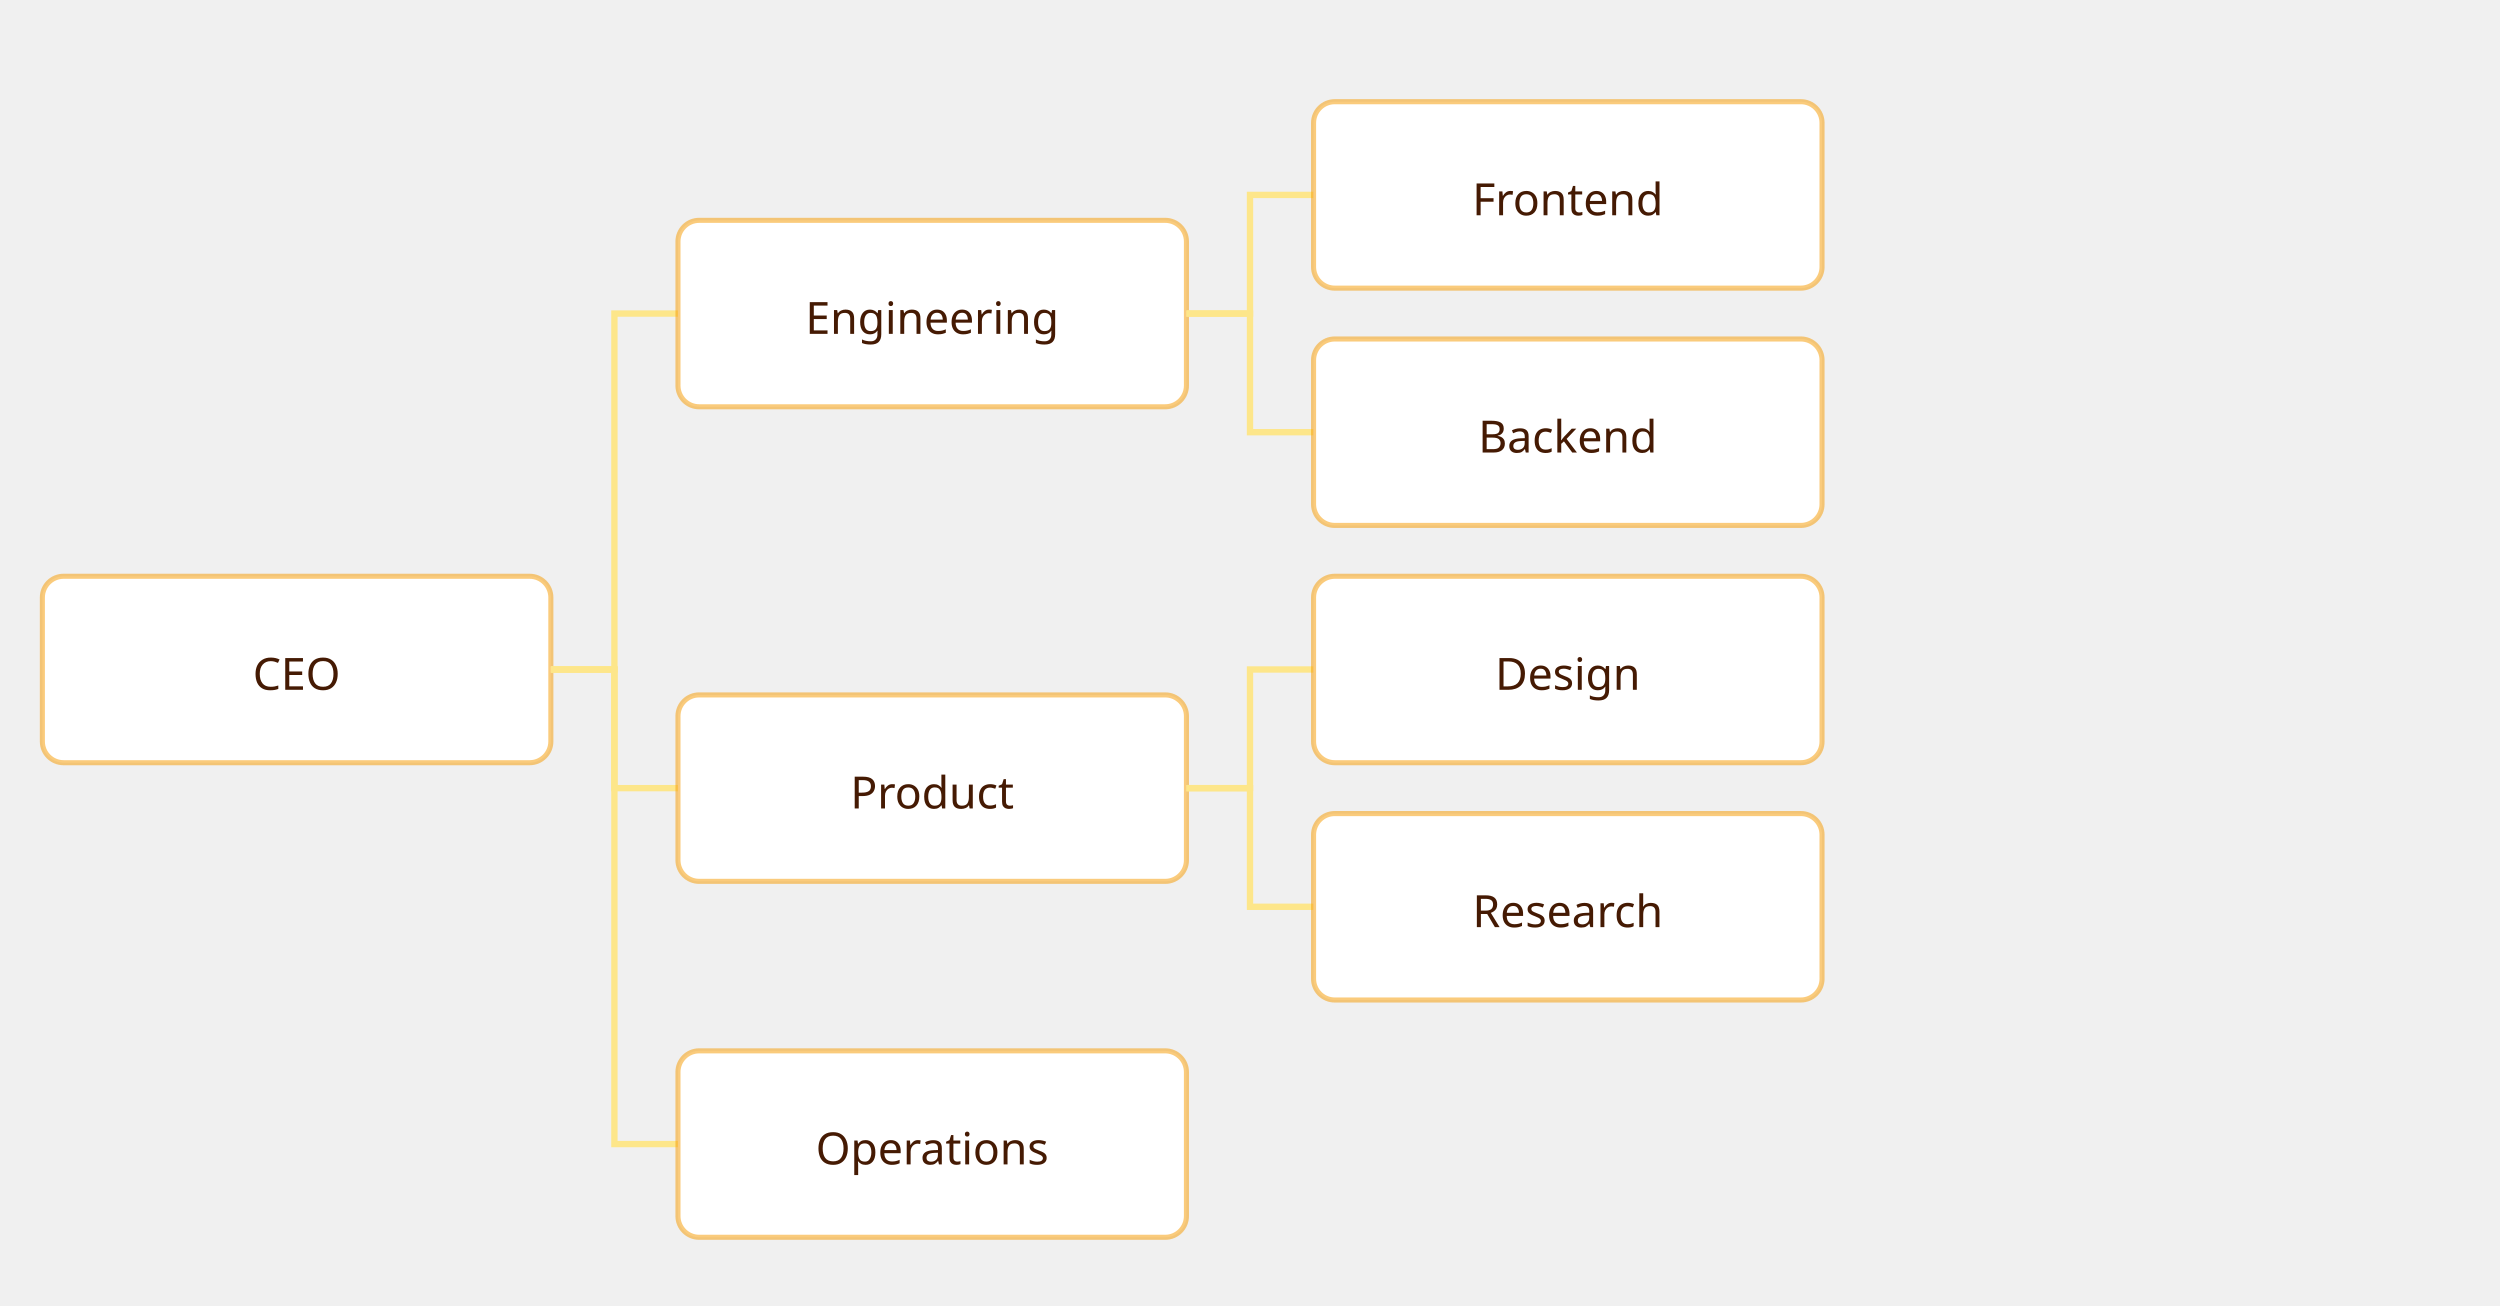
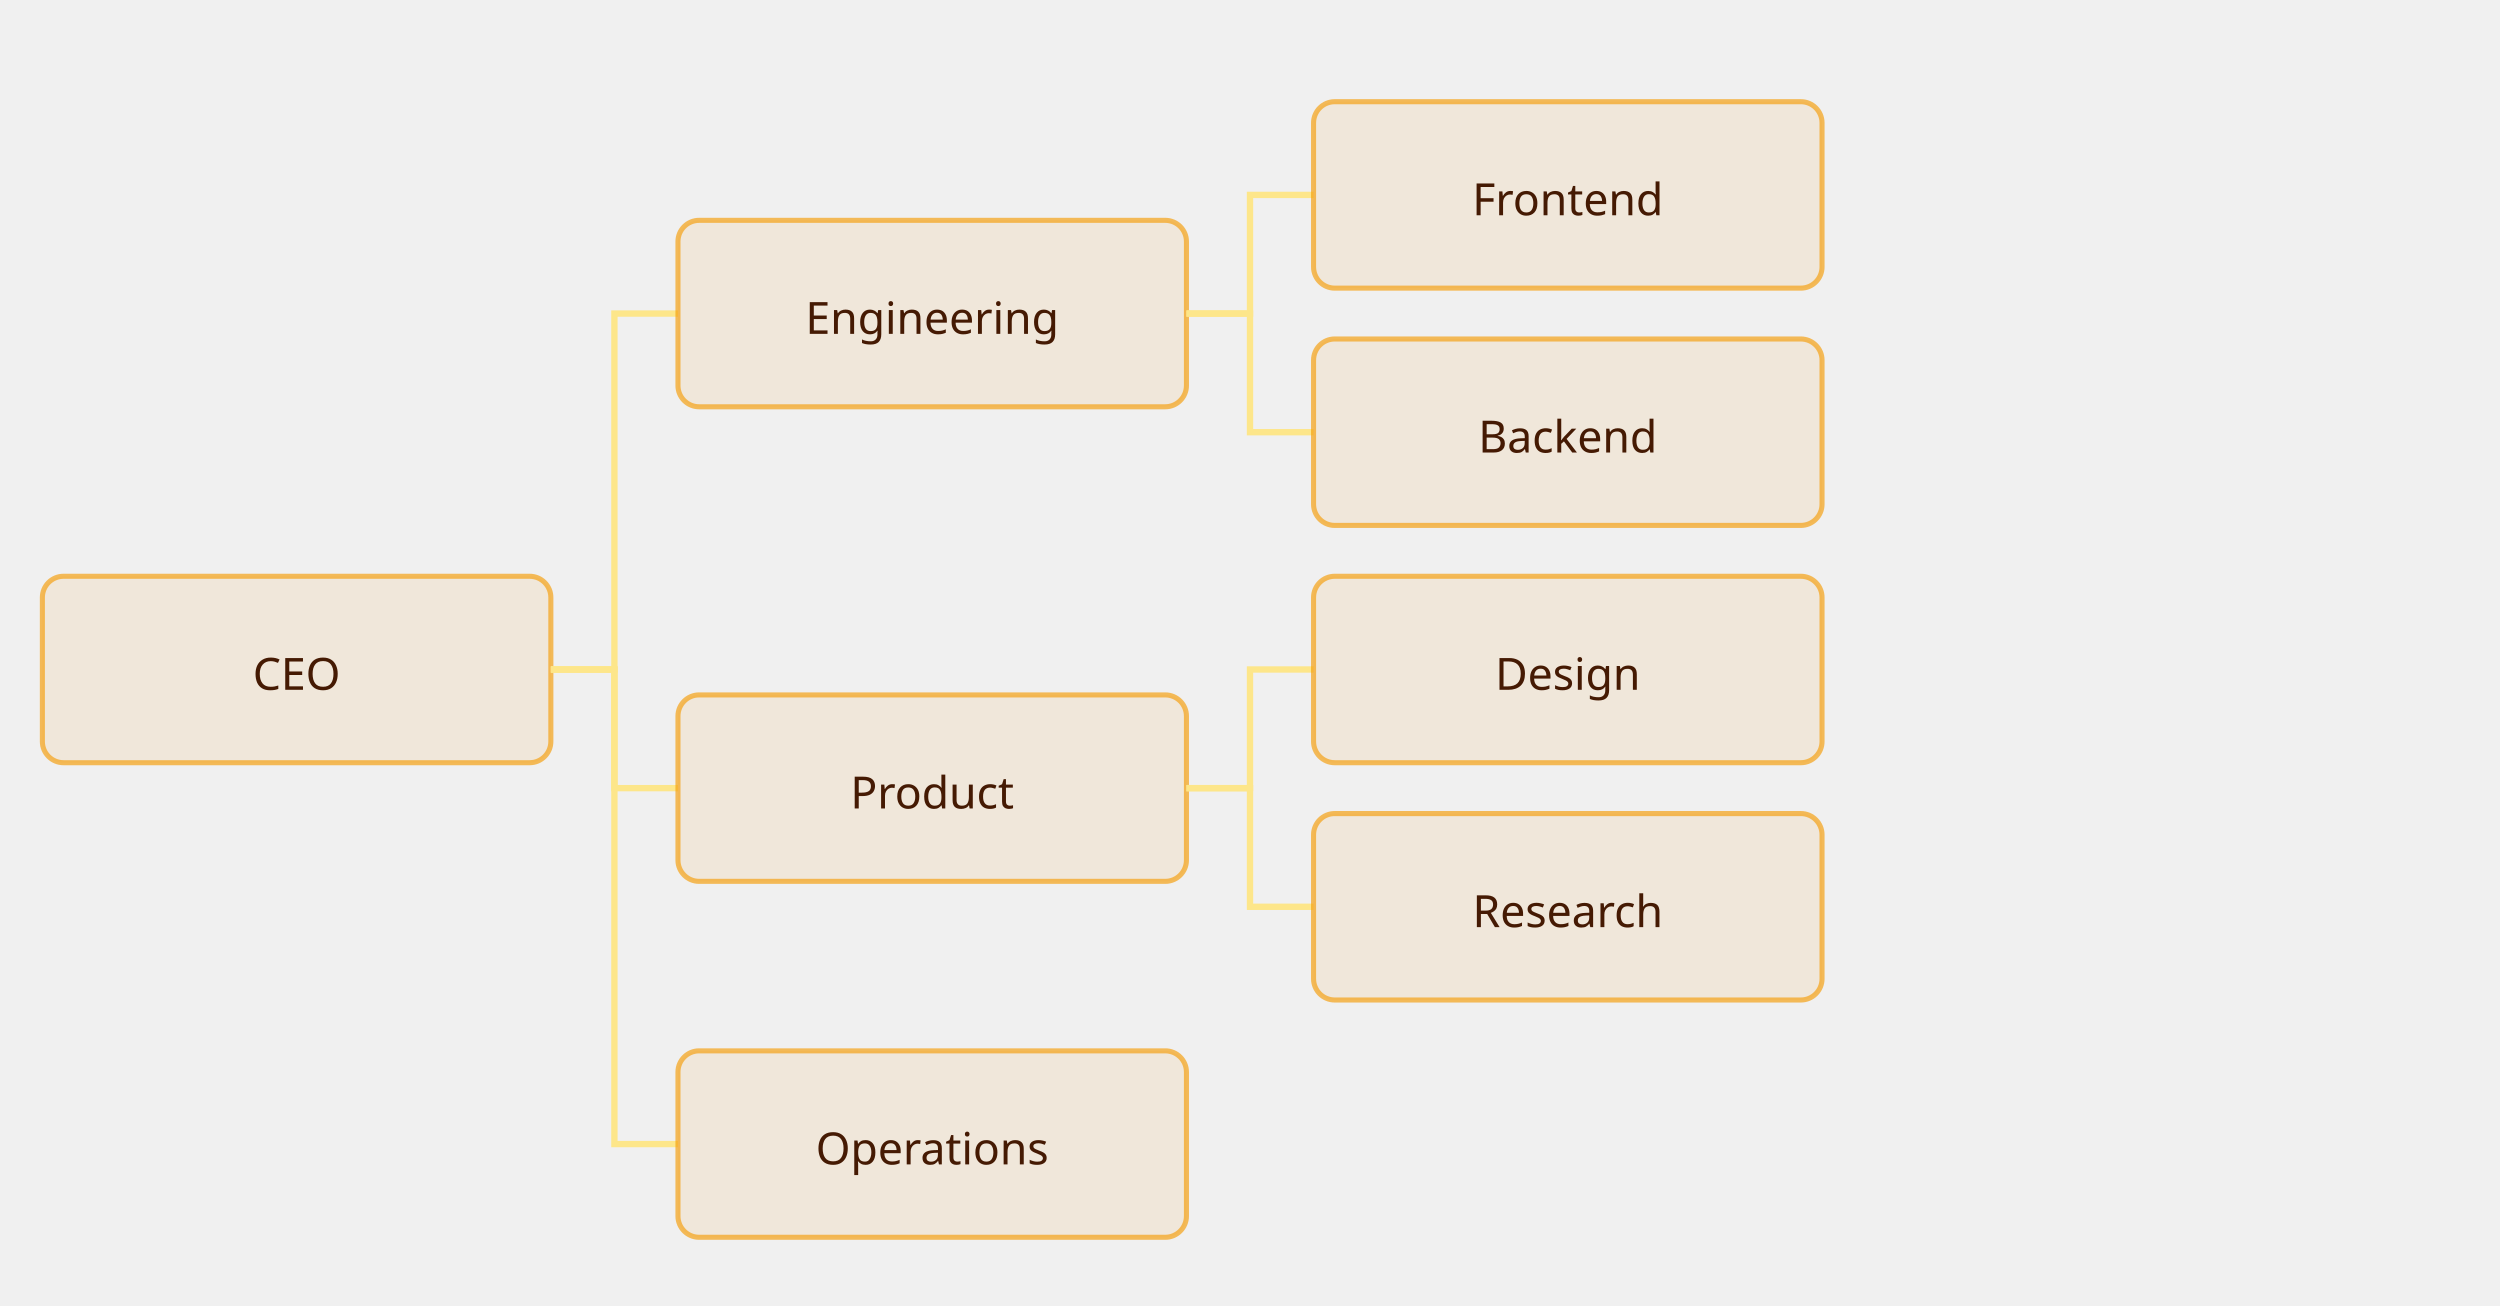
<svg xmlns="http://www.w3.org/2000/svg" data-mdart-scope="mdart-s1qei3rz" viewBox="0 0 590 308" style="width:100%;height:auto;background:#fffbeb;border-radius:8px">
  <style>@keyframes mdart-s1qei3rz-mdart-enter{from{opacity:0}to{opacity:1}}@keyframes mdart-s1qei3rz-mdart-bar-grow{from{transform:matrix(0,0,0,1,0,0)}to{transform:matrix(1,0,0,1,0,0)}}@keyframes mdart-s1qei3rz-mdart-stroke-grow{from{stroke-dashoffset:1}to{stroke-dashoffset:0}}@keyframes mdart-s1qei3rz-mdart-marker-pop{from{opacity:0}to{opacity:1}}@keyframes mdart-s1qei3rz-mdart-bright-loop{0%,100%{filter:brightness(1.4) saturate(1.25) drop-shadow(0 0 6px rgba(255,255,255,.4))}10.0%{filter:brightness(1) saturate(1)}96.9%{filter:brightness(1) saturate(1)}}[data-mdart-scope="mdart-s1qei3rz"] .mdart-n0{animation:mdart-s1qei3rz-mdart-enter 288ms ease-out 0ms 1 both}[data-mdart-scope="mdart-s1qei3rz"] .mdart-n0 rect:not(.mdart-no-glow),[data-mdart-scope="mdart-s1qei3rz"] .mdart-n0 circle:not(.mdart-no-glow),[data-mdart-scope="mdart-s1qei3rz"] .mdart-n0 polygon:not(.mdart-no-glow),[data-mdart-scope="mdart-s1qei3rz"] .mdart-n0 ellipse:not(.mdart-no-glow){animation:mdart-s1qei3rz-mdart-bright-loop 16200ms ease-in-out 3988ms infinite}[data-mdart-scope="mdart-s1qei3rz"] .mdart-n0 .mdart-glow-text{animation:mdart-s1qei3rz-mdart-bright-loop 16200ms ease-in-out 3988ms infinite}[data-mdart-scope="mdart-s1qei3rz"] .mdart-n0 .mdart-glow-stroke{animation:mdart-s1qei3rz-mdart-bright-loop 16200ms ease-in-out 3988ms infinite}[data-mdart-scope="mdart-s1qei3rz"] .mdart-n0 .mdart-bar-grow{transform-box:fill-box;transform-origin:left center;animation:mdart-s1qei3rz-mdart-bar-grow 900ms ease-out 216ms 1 both}[data-mdart-scope="mdart-s1qei3rz"] .mdart-n0 .mdart-stroke-grow{stroke-dasharray:1;stroke-dashoffset:1;animation:mdart-s1qei3rz-mdart-stroke-grow 900ms ease-out 216ms 1 both}[data-mdart-scope="mdart-s1qei3rz"] .mdart-n0 .mdart-marker-pop{opacity:0;animation:mdart-s1qei3rz-mdart-marker-pop 180ms ease-out 1116ms 1 both}[data-mdart-scope="mdart-s1qei3rz"] .mdart-arr-n0{animation:mdart-s1qei3rz-mdart-enter 288ms ease-out 0ms 1 both}[data-mdart-scope="mdart-s1qei3rz"] .mdart-n1{animation:mdart-s1qei3rz-mdart-enter 288ms ease-out 400ms 1 both}[data-mdart-scope="mdart-s1qei3rz"] .mdart-n1 rect:not(.mdart-no-glow),[data-mdart-scope="mdart-s1qei3rz"] .mdart-n1 circle:not(.mdart-no-glow),[data-mdart-scope="mdart-s1qei3rz"] .mdart-n1 polygon:not(.mdart-no-glow),[data-mdart-scope="mdart-s1qei3rz"] .mdart-n1 ellipse:not(.mdart-no-glow){animation:mdart-s1qei3rz-mdart-bright-loop 16200ms ease-in-out 5788ms infinite}[data-mdart-scope="mdart-s1qei3rz"] .mdart-n1 .mdart-glow-text{animation:mdart-s1qei3rz-mdart-bright-loop 16200ms ease-in-out 5788ms infinite}[data-mdart-scope="mdart-s1qei3rz"] .mdart-n1 .mdart-glow-stroke{animation:mdart-s1qei3rz-mdart-bright-loop 16200ms ease-in-out 5788ms infinite}[data-mdart-scope="mdart-s1qei3rz"] .mdart-n1 .mdart-bar-grow{transform-box:fill-box;transform-origin:left center;animation:mdart-s1qei3rz-mdart-bar-grow 900ms ease-out 616ms 1 both}[data-mdart-scope="mdart-s1qei3rz"] .mdart-n1 .mdart-stroke-grow{stroke-dasharray:1;stroke-dashoffset:1;animation:mdart-s1qei3rz-mdart-stroke-grow 900ms ease-out 616ms 1 both}[data-mdart-scope="mdart-s1qei3rz"] .mdart-n1 .mdart-marker-pop{opacity:0;animation:mdart-s1qei3rz-mdart-marker-pop 180ms ease-out 1516ms 1 both}[data-mdart-scope="mdart-s1qei3rz"] .mdart-arr-n1{animation:mdart-s1qei3rz-mdart-enter 288ms ease-out 400ms 1 both}[data-mdart-scope="mdart-s1qei3rz"] .mdart-n2{animation:mdart-s1qei3rz-mdart-enter 288ms ease-out 800ms 1 both}[data-mdart-scope="mdart-s1qei3rz"] .mdart-n2 rect:not(.mdart-no-glow),[data-mdart-scope="mdart-s1qei3rz"] .mdart-n2 circle:not(.mdart-no-glow),[data-mdart-scope="mdart-s1qei3rz"] .mdart-n2 polygon:not(.mdart-no-glow),[data-mdart-scope="mdart-s1qei3rz"] .mdart-n2 ellipse:not(.mdart-no-glow){animation:mdart-s1qei3rz-mdart-bright-loop 16200ms ease-in-out 7588ms infinite}[data-mdart-scope="mdart-s1qei3rz"] .mdart-n2 .mdart-glow-text{animation:mdart-s1qei3rz-mdart-bright-loop 16200ms ease-in-out 7588ms infinite}[data-mdart-scope="mdart-s1qei3rz"] .mdart-n2 .mdart-glow-stroke{animation:mdart-s1qei3rz-mdart-bright-loop 16200ms ease-in-out 7588ms infinite}[data-mdart-scope="mdart-s1qei3rz"] .mdart-n2 .mdart-bar-grow{transform-box:fill-box;transform-origin:left center;animation:mdart-s1qei3rz-mdart-bar-grow 900ms ease-out 1016ms 1 both}[data-mdart-scope="mdart-s1qei3rz"] .mdart-n2 .mdart-stroke-grow{stroke-dasharray:1;stroke-dashoffset:1;animation:mdart-s1qei3rz-mdart-stroke-grow 900ms ease-out 1016ms 1 both}[data-mdart-scope="mdart-s1qei3rz"] .mdart-n2 .mdart-marker-pop{opacity:0;animation:mdart-s1qei3rz-mdart-marker-pop 180ms ease-out 1916ms 1 both}[data-mdart-scope="mdart-s1qei3rz"] .mdart-arr-n2{animation:mdart-s1qei3rz-mdart-enter 288ms ease-out 800ms 1 both}[data-mdart-scope="mdart-s1qei3rz"] .mdart-n3{animation:mdart-s1qei3rz-mdart-enter 288ms ease-out 1200ms 1 both}[data-mdart-scope="mdart-s1qei3rz"] .mdart-n3 rect:not(.mdart-no-glow),[data-mdart-scope="mdart-s1qei3rz"] .mdart-n3 circle:not(.mdart-no-glow),[data-mdart-scope="mdart-s1qei3rz"] .mdart-n3 polygon:not(.mdart-no-glow),[data-mdart-scope="mdart-s1qei3rz"] .mdart-n3 ellipse:not(.mdart-no-glow){animation:mdart-s1qei3rz-mdart-bright-loop 16200ms ease-in-out 9388ms infinite}[data-mdart-scope="mdart-s1qei3rz"] .mdart-n3 .mdart-glow-text{animation:mdart-s1qei3rz-mdart-bright-loop 16200ms ease-in-out 9388ms infinite}[data-mdart-scope="mdart-s1qei3rz"] .mdart-n3 .mdart-glow-stroke{animation:mdart-s1qei3rz-mdart-bright-loop 16200ms ease-in-out 9388ms infinite}[data-mdart-scope="mdart-s1qei3rz"] .mdart-n3 .mdart-bar-grow{transform-box:fill-box;transform-origin:left center;animation:mdart-s1qei3rz-mdart-bar-grow 900ms ease-out 1416ms 1 both}[data-mdart-scope="mdart-s1qei3rz"] .mdart-n3 .mdart-stroke-grow{stroke-dasharray:1;stroke-dashoffset:1;animation:mdart-s1qei3rz-mdart-stroke-grow 900ms ease-out 1416ms 1 both}[data-mdart-scope="mdart-s1qei3rz"] .mdart-n3 .mdart-marker-pop{opacity:0;animation:mdart-s1qei3rz-mdart-marker-pop 180ms ease-out 2316ms 1 both}[data-mdart-scope="mdart-s1qei3rz"] .mdart-arr-n3{animation:mdart-s1qei3rz-mdart-enter 288ms ease-out 1200ms 1 both}[data-mdart-scope="mdart-s1qei3rz"] .mdart-n4{animation:mdart-s1qei3rz-mdart-enter 288ms ease-out 1600ms 1 both}[data-mdart-scope="mdart-s1qei3rz"] .mdart-n4 rect:not(.mdart-no-glow),[data-mdart-scope="mdart-s1qei3rz"] .mdart-n4 circle:not(.mdart-no-glow),[data-mdart-scope="mdart-s1qei3rz"] .mdart-n4 polygon:not(.mdart-no-glow),[data-mdart-scope="mdart-s1qei3rz"] .mdart-n4 ellipse:not(.mdart-no-glow){animation:mdart-s1qei3rz-mdart-bright-loop 16200ms ease-in-out 11188ms infinite}[data-mdart-scope="mdart-s1qei3rz"] .mdart-n4 .mdart-glow-text{animation:mdart-s1qei3rz-mdart-bright-loop 16200ms ease-in-out 11188ms infinite}[data-mdart-scope="mdart-s1qei3rz"] .mdart-n4 .mdart-glow-stroke{animation:mdart-s1qei3rz-mdart-bright-loop 16200ms ease-in-out 11188ms infinite}[data-mdart-scope="mdart-s1qei3rz"] .mdart-n4 .mdart-bar-grow{transform-box:fill-box;transform-origin:left center;animation:mdart-s1qei3rz-mdart-bar-grow 900ms ease-out 1816ms 1 both}[data-mdart-scope="mdart-s1qei3rz"] .mdart-n4 .mdart-stroke-grow{stroke-dasharray:1;stroke-dashoffset:1;animation:mdart-s1qei3rz-mdart-stroke-grow 900ms ease-out 1816ms 1 both}[data-mdart-scope="mdart-s1qei3rz"] .mdart-n4 .mdart-marker-pop{opacity:0;animation:mdart-s1qei3rz-mdart-marker-pop 180ms ease-out 2716ms 1 both}[data-mdart-scope="mdart-s1qei3rz"] .mdart-arr-n4{animation:mdart-s1qei3rz-mdart-enter 288ms ease-out 1600ms 1 both}[data-mdart-scope="mdart-s1qei3rz"] .mdart-n5{animation:mdart-s1qei3rz-mdart-enter 288ms ease-out 2000ms 1 both}[data-mdart-scope="mdart-s1qei3rz"] .mdart-n5 rect:not(.mdart-no-glow),[data-mdart-scope="mdart-s1qei3rz"] .mdart-n5 circle:not(.mdart-no-glow),[data-mdart-scope="mdart-s1qei3rz"] .mdart-n5 polygon:not(.mdart-no-glow),[data-mdart-scope="mdart-s1qei3rz"] .mdart-n5 ellipse:not(.mdart-no-glow){animation:mdart-s1qei3rz-mdart-bright-loop 16200ms ease-in-out 12988ms infinite}[data-mdart-scope="mdart-s1qei3rz"] .mdart-n5 .mdart-glow-text{animation:mdart-s1qei3rz-mdart-bright-loop 16200ms ease-in-out 12988ms infinite}[data-mdart-scope="mdart-s1qei3rz"] .mdart-n5 .mdart-glow-stroke{animation:mdart-s1qei3rz-mdart-bright-loop 16200ms ease-in-out 12988ms infinite}[data-mdart-scope="mdart-s1qei3rz"] .mdart-n5 .mdart-bar-grow{transform-box:fill-box;transform-origin:left center;animation:mdart-s1qei3rz-mdart-bar-grow 900ms ease-out 2216ms 1 both}[data-mdart-scope="mdart-s1qei3rz"] .mdart-n5 .mdart-stroke-grow{stroke-dasharray:1;stroke-dashoffset:1;animation:mdart-s1qei3rz-mdart-stroke-grow 900ms ease-out 2216ms 1 both}[data-mdart-scope="mdart-s1qei3rz"] .mdart-n5 .mdart-marker-pop{opacity:0;animation:mdart-s1qei3rz-mdart-marker-pop 180ms ease-out 3116ms 1 both}[data-mdart-scope="mdart-s1qei3rz"] .mdart-arr-n5{animation:mdart-s1qei3rz-mdart-enter 288ms ease-out 2000ms 1 both}[data-mdart-scope="mdart-s1qei3rz"] .mdart-n6{animation:mdart-s1qei3rz-mdart-enter 288ms ease-out 2400ms 1 both}[data-mdart-scope="mdart-s1qei3rz"] .mdart-n6 rect:not(.mdart-no-glow),[data-mdart-scope="mdart-s1qei3rz"] .mdart-n6 circle:not(.mdart-no-glow),[data-mdart-scope="mdart-s1qei3rz"] .mdart-n6 polygon:not(.mdart-no-glow),[data-mdart-scope="mdart-s1qei3rz"] .mdart-n6 ellipse:not(.mdart-no-glow){animation:mdart-s1qei3rz-mdart-bright-loop 16200ms ease-in-out 14788ms infinite}[data-mdart-scope="mdart-s1qei3rz"] .mdart-n6 .mdart-glow-text{animation:mdart-s1qei3rz-mdart-bright-loop 16200ms ease-in-out 14788ms infinite}[data-mdart-scope="mdart-s1qei3rz"] .mdart-n6 .mdart-glow-stroke{animation:mdart-s1qei3rz-mdart-bright-loop 16200ms ease-in-out 14788ms infinite}[data-mdart-scope="mdart-s1qei3rz"] .mdart-n6 .mdart-bar-grow{transform-box:fill-box;transform-origin:left center;animation:mdart-s1qei3rz-mdart-bar-grow 900ms ease-out 2616ms 1 both}[data-mdart-scope="mdart-s1qei3rz"] .mdart-n6 .mdart-stroke-grow{stroke-dasharray:1;stroke-dashoffset:1;animation:mdart-s1qei3rz-mdart-stroke-grow 900ms ease-out 2616ms 1 both}[data-mdart-scope="mdart-s1qei3rz"] .mdart-n6 .mdart-marker-pop{opacity:0;animation:mdart-s1qei3rz-mdart-marker-pop 180ms ease-out 3516ms 1 both}[data-mdart-scope="mdart-s1qei3rz"] .mdart-arr-n6{animation:mdart-s1qei3rz-mdart-enter 288ms ease-out 2400ms 1 both}[data-mdart-scope="mdart-s1qei3rz"] .mdart-n7{animation:mdart-s1qei3rz-mdart-enter 288ms ease-out 2800ms 1 both}[data-mdart-scope="mdart-s1qei3rz"] .mdart-n7 rect:not(.mdart-no-glow),[data-mdart-scope="mdart-s1qei3rz"] .mdart-n7 circle:not(.mdart-no-glow),[data-mdart-scope="mdart-s1qei3rz"] .mdart-n7 polygon:not(.mdart-no-glow),[data-mdart-scope="mdart-s1qei3rz"] .mdart-n7 ellipse:not(.mdart-no-glow){animation:mdart-s1qei3rz-mdart-bright-loop 16200ms ease-in-out 16588ms infinite}[data-mdart-scope="mdart-s1qei3rz"] .mdart-n7 .mdart-glow-text{animation:mdart-s1qei3rz-mdart-bright-loop 16200ms ease-in-out 16588ms infinite}[data-mdart-scope="mdart-s1qei3rz"] .mdart-n7 .mdart-glow-stroke{animation:mdart-s1qei3rz-mdart-bright-loop 16200ms ease-in-out 16588ms infinite}[data-mdart-scope="mdart-s1qei3rz"] .mdart-n7 .mdart-bar-grow{transform-box:fill-box;transform-origin:left center;animation:mdart-s1qei3rz-mdart-bar-grow 900ms ease-out 3016ms 1 both}[data-mdart-scope="mdart-s1qei3rz"] .mdart-n7 .mdart-stroke-grow{stroke-dasharray:1;stroke-dashoffset:1;animation:mdart-s1qei3rz-mdart-stroke-grow 900ms ease-out 3016ms 1 both}[data-mdart-scope="mdart-s1qei3rz"] .mdart-n7 .mdart-marker-pop{opacity:0;animation:mdart-s1qei3rz-mdart-marker-pop 180ms ease-out 3916ms 1 both}[data-mdart-scope="mdart-s1qei3rz"] .mdart-arr-n7{animation:mdart-s1qei3rz-mdart-enter 288ms ease-out 2800ms 1 both}</style>
  <g class="mdart-n0">
-     <rect x="10.0" y="136.0" width="120" height="44" rx="5" fill="#ffffff" stroke="#f59e0b88" stroke-width="1.2" />
+     <rect x="10.0" y="136.0" width="120" height="44" rx="5" fill="#f59e0b18" stroke="#f59e0baa" stroke-width="1.2" />
    <text x="70.0" y="162.8" text-anchor="middle" font-size="10.5" fill="#451a03" font-family="'Noto Sans', 'Noto Sans CJK', Inter, -apple-system, BlinkMacSystemFont, 'Segoe UI', Roboto, 'Helvetica Neue', Arial, sans-serif">
      <tspan x="70.0" dy="0">CEO</tspan>
    </text>
  </g>
  <g class="mdart-n1">
    <path d="M130.0,158.0 H145.0 V74.0 H160.0" fill="none" stroke="#fde68a" stroke-width="1.5" />
-     <rect x="160.0" y="52.0" width="120" height="44" rx="5" fill="#ffffff" stroke="#f59e0b88" stroke-width="1.2" />
+     <rect x="160.0" y="52.0" width="120" height="44" rx="5" fill="#f59e0b18" stroke="#f59e0baa" stroke-width="1.2" />
    <text x="220.0" y="78.8" text-anchor="middle" font-size="10.5" fill="#451a03" font-family="'Noto Sans', 'Noto Sans CJK', Inter, -apple-system, BlinkMacSystemFont, 'Segoe UI', Roboto, 'Helvetica Neue', Arial, sans-serif">
      <tspan x="220.0" dy="0">Engineering</tspan>
    </text>
  </g>
  <g class="mdart-n2">
    <path d="M280.0,74.0 H295.0 V46.0 H310.0" fill="none" stroke="#fde68a" stroke-width="1.5" />
-     <rect x="310.0" y="24.0" width="120" height="44" rx="5" fill="#ffffff" stroke="#f59e0b88" stroke-width="1.2" />
+     <rect x="310.0" y="24.0" width="120" height="44" rx="5" fill="#f59e0b18" stroke="#f59e0baa" stroke-width="1.2" />
    <text x="370.0" y="50.8" text-anchor="middle" font-size="10.5" fill="#451a03" font-family="'Noto Sans', 'Noto Sans CJK', Inter, -apple-system, BlinkMacSystemFont, 'Segoe UI', Roboto, 'Helvetica Neue', Arial, sans-serif">
      <tspan x="370.0" dy="0">Frontend</tspan>
    </text>
  </g>
  <g class="mdart-n3">
    <path d="M280.0,74.0 H295.0 V102.0 H310.0" fill="none" stroke="#fde68a" stroke-width="1.5" />
-     <rect x="310.0" y="80.0" width="120" height="44" rx="5" fill="#ffffff" stroke="#f59e0b88" stroke-width="1.2" />
+     <rect x="310.0" y="80.0" width="120" height="44" rx="5" fill="#f59e0b18" stroke="#f59e0baa" stroke-width="1.2" />
    <text x="370.0" y="106.8" text-anchor="middle" font-size="10.5" fill="#451a03" font-family="'Noto Sans', 'Noto Sans CJK', Inter, -apple-system, BlinkMacSystemFont, 'Segoe UI', Roboto, 'Helvetica Neue', Arial, sans-serif">
      <tspan x="370.0" dy="0">Backend</tspan>
    </text>
  </g>
  <g class="mdart-n4">
    <path d="M130.0,158.0 H145.0 V186.0 H160.0" fill="none" stroke="#fde68a" stroke-width="1.5" />
-     <rect x="160.0" y="164.0" width="120" height="44" rx="5" fill="#ffffff" stroke="#f59e0b88" stroke-width="1.2" />
+     <rect x="160.0" y="164.0" width="120" height="44" rx="5" fill="#f59e0b18" stroke="#f59e0baa" stroke-width="1.2" />
    <text x="220.0" y="190.8" text-anchor="middle" font-size="10.5" fill="#451a03" font-family="'Noto Sans', 'Noto Sans CJK', Inter, -apple-system, BlinkMacSystemFont, 'Segoe UI', Roboto, 'Helvetica Neue', Arial, sans-serif">
      <tspan x="220.0" dy="0">Product</tspan>
    </text>
  </g>
  <g class="mdart-n5">
    <path d="M280.0,186.0 H295.0 V158.0 H310.0" fill="none" stroke="#fde68a" stroke-width="1.5" />
-     <rect x="310.0" y="136.0" width="120" height="44" rx="5" fill="#ffffff" stroke="#f59e0b88" stroke-width="1.2" />
+     <rect x="310.0" y="136.0" width="120" height="44" rx="5" fill="#f59e0b18" stroke="#f59e0baa" stroke-width="1.2" />
    <text x="370.0" y="162.8" text-anchor="middle" font-size="10.5" fill="#451a03" font-family="'Noto Sans', 'Noto Sans CJK', Inter, -apple-system, BlinkMacSystemFont, 'Segoe UI', Roboto, 'Helvetica Neue', Arial, sans-serif">
      <tspan x="370.0" dy="0">Design</tspan>
    </text>
  </g>
  <g class="mdart-n6">
    <path d="M280.0,186.0 H295.0 V214.0 H310.0" fill="none" stroke="#fde68a" stroke-width="1.5" />
-     <rect x="310.0" y="192.0" width="120" height="44" rx="5" fill="#ffffff" stroke="#f59e0b88" stroke-width="1.2" />
+     <rect x="310.0" y="192.0" width="120" height="44" rx="5" fill="#f59e0b18" stroke="#f59e0baa" stroke-width="1.2" />
    <text x="370.0" y="218.8" text-anchor="middle" font-size="10.5" fill="#451a03" font-family="'Noto Sans', 'Noto Sans CJK', Inter, -apple-system, BlinkMacSystemFont, 'Segoe UI', Roboto, 'Helvetica Neue', Arial, sans-serif">
      <tspan x="370.0" dy="0">Research</tspan>
    </text>
  </g>
  <g class="mdart-n7">
    <path d="M130.0,158.0 H145.0 V270.0 H160.0" fill="none" stroke="#fde68a" stroke-width="1.5" />
-     <rect x="160.0" y="248.0" width="120" height="44" rx="5" fill="#ffffff" stroke="#f59e0b88" stroke-width="1.2" />
+     <rect x="160.0" y="248.0" width="120" height="44" rx="5" fill="#f59e0b18" stroke="#f59e0baa" stroke-width="1.2" />
    <text x="220.0" y="274.8" text-anchor="middle" font-size="10.5" fill="#451a03" font-family="'Noto Sans', 'Noto Sans CJK', Inter, -apple-system, BlinkMacSystemFont, 'Segoe UI', Roboto, 'Helvetica Neue', Arial, sans-serif">
      <tspan x="220.0" dy="0">Operations</tspan>
    </text>
  </g>
</svg>
